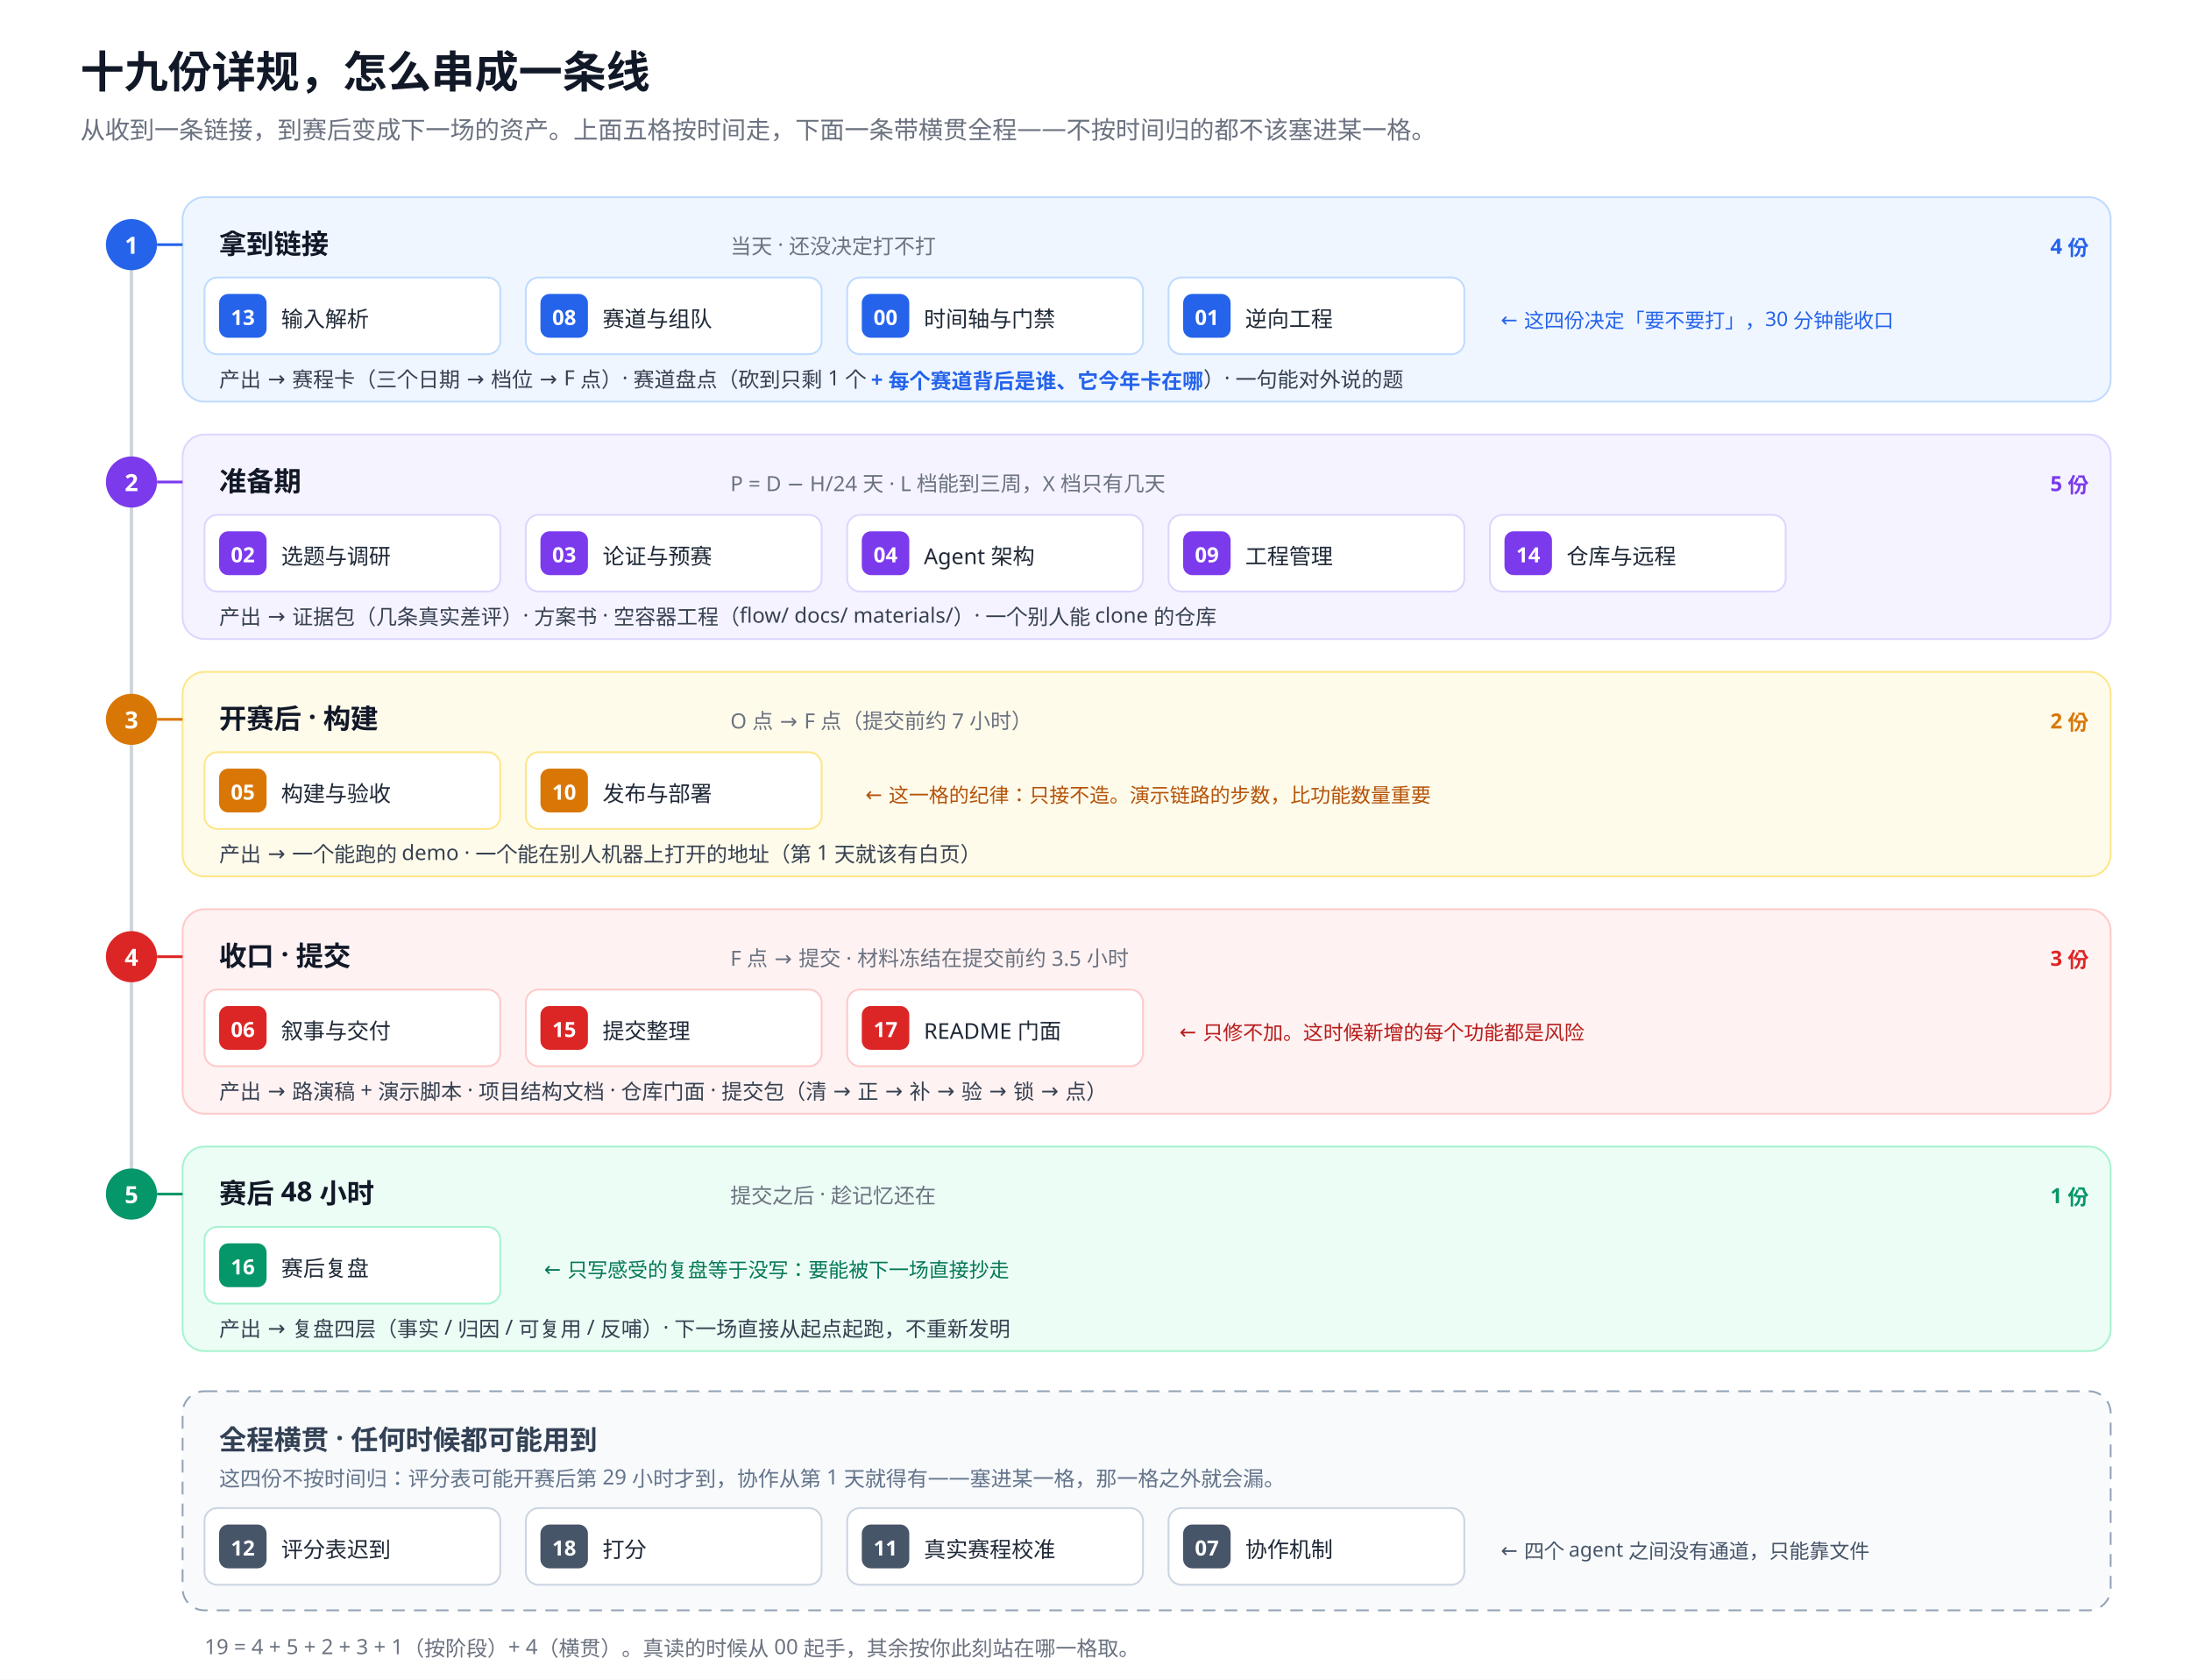
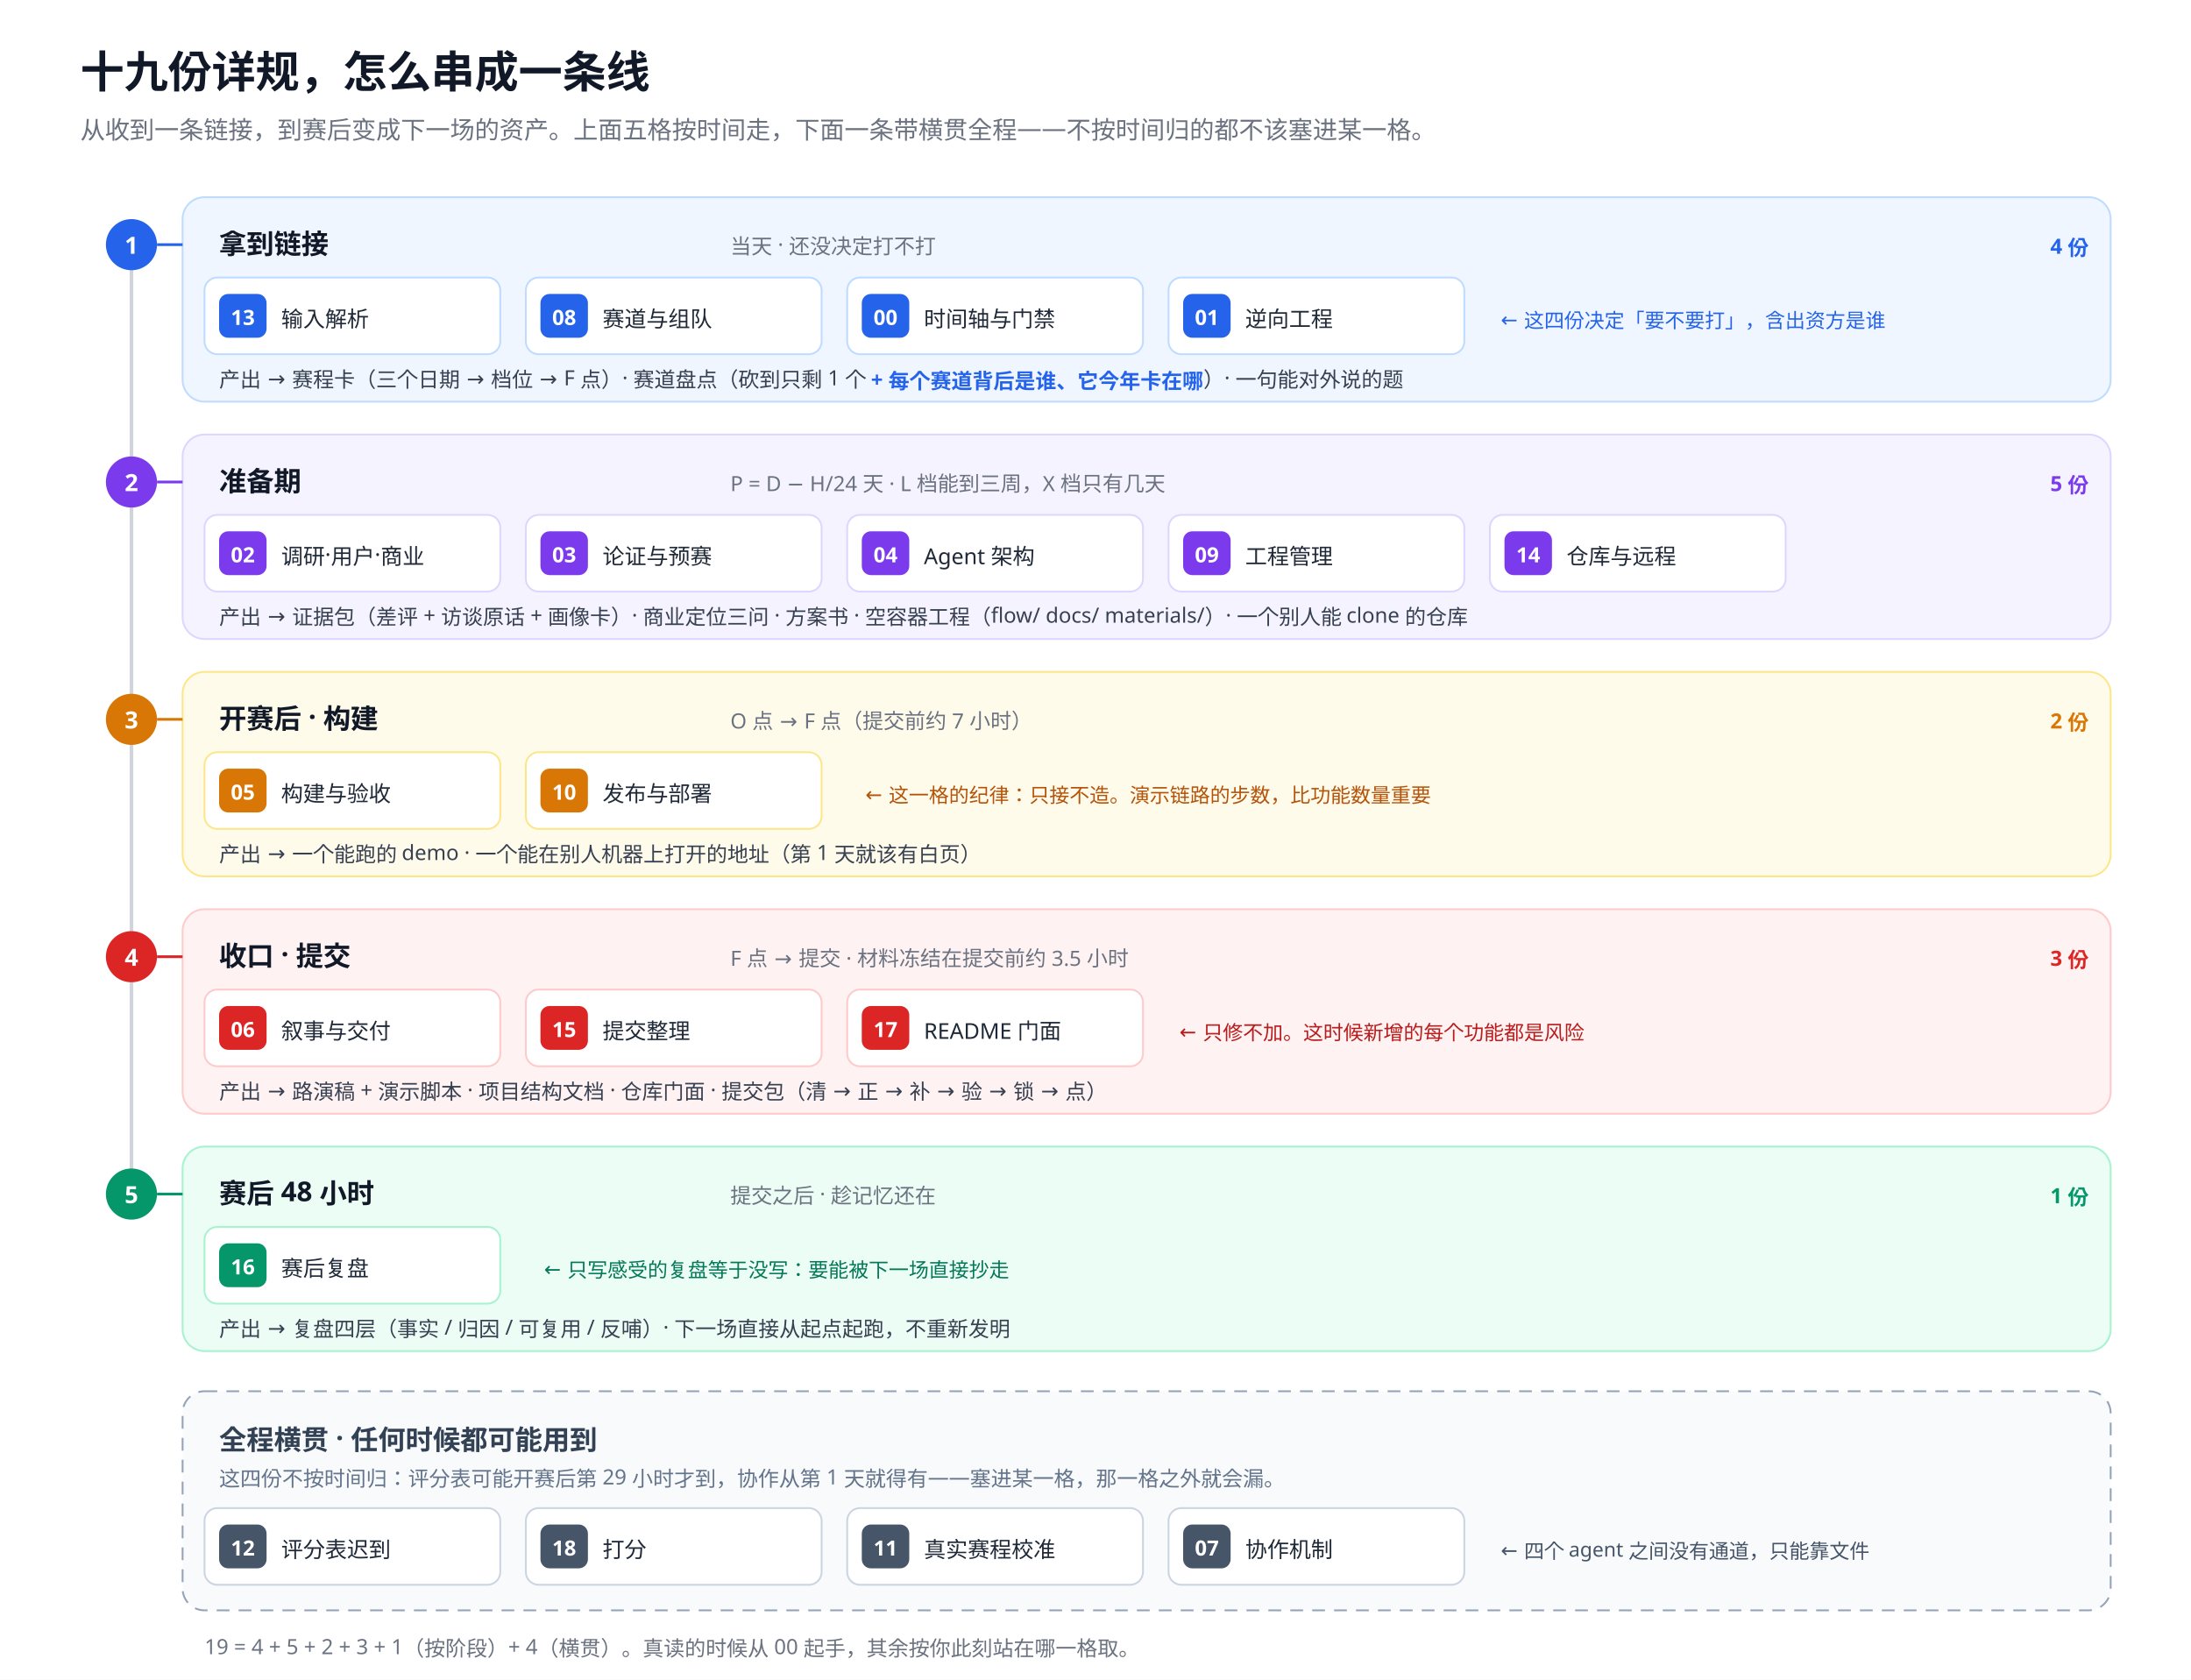
<svg xmlns="http://www.w3.org/2000/svg" viewBox="0 0 1200 920" width="1200" height="920" role="img" aria-label="十九份详规的串联图：五个阶段加一条横贯全程的带">
  <rect width="1200" height="920" fill="#ffffff" />
  <text x="44" y="48" font-family="sans-serif" font-size="24" font-weight="700" fill="#111827">十九份详规，怎么串成一条线</text>
  <text x="44" y="76" font-family="sans-serif" font-size="13.5" fill="#6b7280">从收到一条链接，到赛后变成下一场的资产。上面五格按时间走，下面一条带横贯全程——不按时间归的都不该塞进某一格。</text>
  <line x1="72" y1="142" x2="72" y2="654" stroke="#d1d5db" stroke-width="2" />
  <g font-family="sans-serif">
    <rect x="100" y="108" width="1056" height="112" rx="12" fill="#eff6ff" stroke="#bfdbfe" />
    <line x1="86" y1="134" x2="100" y2="134" stroke="#2563eb" stroke-width="1.5" />
    <circle cx="72" cy="134" r="14" fill="#2563eb" />
    <text x="72" y="139" font-size="13" font-weight="700" fill="#ffffff" text-anchor="middle">1</text>
    <text x="120" y="139" font-size="15" font-weight="700" fill="#111827">拿到链接</text>
    <text x="400" y="139" font-size="11.5" fill="#6b7280">当天 · 还没决定打不打</text>
    <text x="1144" y="139" font-size="11.5" font-weight="700" fill="#2563eb" text-anchor="end">4 份</text>
    <rect x="112" y="152" width="162" height="42" rx="7" fill="#ffffff" stroke="#bfdbfe" />
    <rect x="120" y="161" width="26" height="24" rx="5" fill="#2563eb" />
    <text x="133" y="178" font-size="11.5" font-weight="700" fill="#ffffff" text-anchor="middle">13</text>
    <text x="154" y="179" font-size="12" fill="#1f2937">输入解析</text>
    <rect x="288" y="152" width="162" height="42" rx="7" fill="#ffffff" stroke="#bfdbfe" />
    <rect x="296" y="161" width="26" height="24" rx="5" fill="#2563eb" />
    <text x="309" y="178" font-size="11.5" font-weight="700" fill="#ffffff" text-anchor="middle">08</text>
    <text x="330" y="179" font-size="12" fill="#1f2937">赛道与组队</text>
    <rect x="464" y="152" width="162" height="42" rx="7" fill="#ffffff" stroke="#bfdbfe" />
    <rect x="472" y="161" width="26" height="24" rx="5" fill="#2563eb" />
    <text x="485" y="178" font-size="11.5" font-weight="700" fill="#ffffff" text-anchor="middle">00</text>
    <text x="506" y="179" font-size="12" fill="#1f2937">时间轴与门禁</text>
    <rect x="640" y="152" width="162" height="42" rx="7" fill="#ffffff" stroke="#bfdbfe" />
    <rect x="648" y="161" width="26" height="24" rx="5" fill="#2563eb" />
    <text x="661" y="178" font-size="11.5" font-weight="700" fill="#ffffff" text-anchor="middle">01</text>
    <text x="682" y="179" font-size="12" fill="#1f2937">逆向工程</text>
-     <text x="822" y="179" font-size="11" fill="#2563eb">← 这四份决定「要不要打」，30 分钟能收口</text>
+     <text x="822" y="179" font-size="11" fill="#2563eb">← 这四份决定「要不要打」，含出资方是谁</text>
    <text x="120" y="212" font-size="11.5" fill="#374151">产出 → 赛程卡（三个日期 → 档位 → F 点）· 赛道盘点（砍到只剩 1 个 <tspan fill="#2563eb" font-weight="700">+ 每个赛道背后是谁、它今年卡在哪</tspan>）· 一句能对外说的题</text>
  </g>
  <g font-family="sans-serif">
    <rect x="100" y="238" width="1056" height="112" rx="12" fill="#f5f3ff" stroke="#ddd6fe" />
    <line x1="86" y1="264" x2="100" y2="264" stroke="#7c3aed" stroke-width="1.5" />
    <circle cx="72" cy="264" r="14" fill="#7c3aed" />
    <text x="72" y="269" font-size="13" font-weight="700" fill="#ffffff" text-anchor="middle">2</text>
    <text x="120" y="269" font-size="15" font-weight="700" fill="#111827">准备期</text>
    <text x="400" y="269" font-size="11.5" fill="#6b7280">P = D − H/24 天 · L 档能到三周，X 档只有几天</text>
    <text x="1144" y="269" font-size="11.5" font-weight="700" fill="#7c3aed" text-anchor="end">5 份</text>
    <rect x="112" y="282" width="162" height="42" rx="7" fill="#ffffff" stroke="#ddd6fe" />
    <rect x="120" y="291" width="26" height="24" rx="5" fill="#7c3aed" />
    <text x="133" y="308" font-size="11.5" font-weight="700" fill="#ffffff" text-anchor="middle">02</text>
-     <text x="154" y="309" font-size="12" fill="#1f2937">选题与调研</text>
+     <text x="154" y="309" font-size="12" fill="#1f2937">调研·用户·商业</text>
    <rect x="288" y="282" width="162" height="42" rx="7" fill="#ffffff" stroke="#ddd6fe" />
    <rect x="296" y="291" width="26" height="24" rx="5" fill="#7c3aed" />
    <text x="309" y="308" font-size="11.5" font-weight="700" fill="#ffffff" text-anchor="middle">03</text>
    <text x="330" y="309" font-size="12" fill="#1f2937">论证与预赛</text>
    <rect x="464" y="282" width="162" height="42" rx="7" fill="#ffffff" stroke="#ddd6fe" />
    <rect x="472" y="291" width="26" height="24" rx="5" fill="#7c3aed" />
    <text x="485" y="308" font-size="11.5" font-weight="700" fill="#ffffff" text-anchor="middle">04</text>
    <text x="506" y="309" font-size="12" fill="#1f2937">Agent 架构</text>
    <rect x="640" y="282" width="162" height="42" rx="7" fill="#ffffff" stroke="#ddd6fe" />
    <rect x="648" y="291" width="26" height="24" rx="5" fill="#7c3aed" />
    <text x="661" y="308" font-size="11.5" font-weight="700" fill="#ffffff" text-anchor="middle">09</text>
    <text x="682" y="309" font-size="12" fill="#1f2937">工程管理</text>
    <rect x="816" y="282" width="162" height="42" rx="7" fill="#ffffff" stroke="#ddd6fe" />
    <rect x="824" y="291" width="26" height="24" rx="5" fill="#7c3aed" />
    <text x="837" y="308" font-size="11.5" font-weight="700" fill="#ffffff" text-anchor="middle">14</text>
    <text x="858" y="309" font-size="12" fill="#1f2937">仓库与远程</text>
-     <text x="120" y="342" font-size="11.5" fill="#374151">产出 → 证据包（几条真实差评）· 方案书 · 空容器工程（flow/ docs/ materials/）· 一个别人能 clone 的仓库</text>
+     <text x="120" y="342" font-size="11.5" fill="#374151">产出 → 证据包（差评 + 访谈原话 + 画像卡）· 商业定位三问 · 方案书 · 空容器工程（flow/ docs/ materials/）· 一个别人能 clone 的仓库</text>
  </g>
  <g font-family="sans-serif">
    <rect x="100" y="368" width="1056" height="112" rx="12" fill="#fffbeb" stroke="#fde68a" />
    <line x1="86" y1="394" x2="100" y2="394" stroke="#d97706" stroke-width="1.5" />
    <circle cx="72" cy="394" r="14" fill="#d97706" />
    <text x="72" y="399" font-size="13" font-weight="700" fill="#ffffff" text-anchor="middle">3</text>
    <text x="120" y="399" font-size="15" font-weight="700" fill="#111827">开赛后 · 构建</text>
    <text x="400" y="399" font-size="11.5" fill="#6b7280">O 点 → F 点（提交前约 7 小时）</text>
    <text x="1144" y="399" font-size="11.5" font-weight="700" fill="#d97706" text-anchor="end">2 份</text>
    <rect x="112" y="412" width="162" height="42" rx="7" fill="#ffffff" stroke="#fde68a" />
    <rect x="120" y="421" width="26" height="24" rx="5" fill="#d97706" />
    <text x="133" y="438" font-size="11.5" font-weight="700" fill="#ffffff" text-anchor="middle">05</text>
    <text x="154" y="439" font-size="12" fill="#1f2937">构建与验收</text>
    <rect x="288" y="412" width="162" height="42" rx="7" fill="#ffffff" stroke="#fde68a" />
    <rect x="296" y="421" width="26" height="24" rx="5" fill="#d97706" />
    <text x="309" y="438" font-size="11.5" font-weight="700" fill="#ffffff" text-anchor="middle">10</text>
    <text x="330" y="439" font-size="12" fill="#1f2937">发布与部署</text>
    <text x="474" y="439" font-size="11" fill="#b45309">← 这一格的纪律：只接不造。演示链路的步数，比功能数量重要</text>
    <text x="120" y="472" font-size="11.5" fill="#374151">产出 → 一个能跑的 demo · 一个能在别人机器上打开的地址（第 1 天就该有白页）</text>
  </g>
  <g font-family="sans-serif">
    <rect x="100" y="498" width="1056" height="112" rx="12" fill="#fef2f2" stroke="#fecaca" />
    <line x1="86" y1="524" x2="100" y2="524" stroke="#dc2626" stroke-width="1.5" />
    <circle cx="72" cy="524" r="14" fill="#dc2626" />
    <text x="72" y="529" font-size="13" font-weight="700" fill="#ffffff" text-anchor="middle">4</text>
    <text x="120" y="529" font-size="15" font-weight="700" fill="#111827">收口 · 提交</text>
    <text x="400" y="529" font-size="11.5" fill="#6b7280">F 点 → 提交 · 材料冻结在提交前约 3.5 小时</text>
    <text x="1144" y="529" font-size="11.5" font-weight="700" fill="#dc2626" text-anchor="end">3 份</text>
    <rect x="112" y="542" width="162" height="42" rx="7" fill="#ffffff" stroke="#fecaca" />
    <rect x="120" y="551" width="26" height="24" rx="5" fill="#dc2626" />
    <text x="133" y="568" font-size="11.5" font-weight="700" fill="#ffffff" text-anchor="middle">06</text>
    <text x="154" y="569" font-size="12" fill="#1f2937">叙事与交付</text>
    <rect x="288" y="542" width="162" height="42" rx="7" fill="#ffffff" stroke="#fecaca" />
    <rect x="296" y="551" width="26" height="24" rx="5" fill="#dc2626" />
    <text x="309" y="568" font-size="11.5" font-weight="700" fill="#ffffff" text-anchor="middle">15</text>
    <text x="330" y="569" font-size="12" fill="#1f2937">提交整理</text>
    <rect x="464" y="542" width="162" height="42" rx="7" fill="#ffffff" stroke="#fecaca" />
    <rect x="472" y="551" width="26" height="24" rx="5" fill="#dc2626" />
    <text x="485" y="568" font-size="11.5" font-weight="700" fill="#ffffff" text-anchor="middle">17</text>
    <text x="506" y="569" font-size="12" fill="#1f2937">README 门面</text>
    <text x="646" y="569" font-size="11" fill="#b91c1c">← 只修不加。这时候新增的每个功能都是风险</text>
    <text x="120" y="602" font-size="11.5" fill="#374151">产出 → 路演稿 + 演示脚本 · 项目结构文档 · 仓库门面 · 提交包（清 → 正 → 补 → 验 → 锁 → 点）</text>
  </g>
  <g font-family="sans-serif">
    <rect x="100" y="628" width="1056" height="112" rx="12" fill="#ecfdf5" stroke="#a7f3d0" />
    <line x1="86" y1="654" x2="100" y2="654" stroke="#059669" stroke-width="1.5" />
    <circle cx="72" cy="654" r="14" fill="#059669" />
    <text x="72" y="659" font-size="13" font-weight="700" fill="#ffffff" text-anchor="middle">5</text>
    <text x="120" y="659" font-size="15" font-weight="700" fill="#111827">赛后 48 小时</text>
    <text x="400" y="659" font-size="11.5" fill="#6b7280">提交之后 · 趁记忆还在</text>
    <text x="1144" y="659" font-size="11.5" font-weight="700" fill="#059669" text-anchor="end">1 份</text>
    <rect x="112" y="672" width="162" height="42" rx="7" fill="#ffffff" stroke="#a7f3d0" />
    <rect x="120" y="681" width="26" height="24" rx="5" fill="#059669" />
    <text x="133" y="698" font-size="11.5" font-weight="700" fill="#ffffff" text-anchor="middle">16</text>
    <text x="154" y="699" font-size="12" fill="#1f2937">赛后复盘</text>
    <text x="298" y="699" font-size="11" fill="#047857">← 只写感受的复盘等于没写：要能被下一场直接抄走</text>
    <text x="120" y="732" font-size="11.5" fill="#374151">产出 → 复盘四层（事实 / 归因 / 可复用 / 反哺）· 下一场直接从起点起跑，不重新发明</text>
  </g>
  <g font-family="sans-serif">
    <rect x="100" y="762" width="1056" height="120" rx="12" fill="#f8fafc" stroke="#94a3b8" stroke-dasharray="7 5" />
    <text x="120" y="794" font-size="15" font-weight="700" fill="#334155">全程横贯 · 任何时候都可能用到</text>
    <text x="120" y="814" font-size="11.5" fill="#64748b">这四份不按时间归：评分表可能开赛后第 29 小时才到，协作从第 1 天就得有——塞进某一格，那一格之外就会漏。</text>
    <rect x="112" y="826" width="162" height="42" rx="7" fill="#ffffff" stroke="#cbd5e1" />
    <rect x="120" y="835" width="26" height="24" rx="5" fill="#475569" />
    <text x="133" y="852" font-size="11.5" font-weight="700" fill="#ffffff" text-anchor="middle">12</text>
    <text x="154" y="853" font-size="12" fill="#1f2937">评分表迟到</text>
    <rect x="288" y="826" width="162" height="42" rx="7" fill="#ffffff" stroke="#cbd5e1" />
    <rect x="296" y="835" width="26" height="24" rx="5" fill="#475569" />
    <text x="309" y="852" font-size="11.5" font-weight="700" fill="#ffffff" text-anchor="middle">18</text>
    <text x="330" y="853" font-size="12" fill="#1f2937">打分</text>
    <rect x="464" y="826" width="162" height="42" rx="7" fill="#ffffff" stroke="#cbd5e1" />
    <rect x="472" y="835" width="26" height="24" rx="5" fill="#475569" />
    <text x="485" y="852" font-size="11.5" font-weight="700" fill="#ffffff" text-anchor="middle">11</text>
    <text x="506" y="853" font-size="12" fill="#1f2937">真实赛程校准</text>
    <rect x="640" y="826" width="162" height="42" rx="7" fill="#ffffff" stroke="#cbd5e1" />
    <rect x="648" y="835" width="26" height="24" rx="5" fill="#475569" />
    <text x="661" y="852" font-size="11.5" font-weight="700" fill="#ffffff" text-anchor="middle">07</text>
    <text x="682" y="853" font-size="12" fill="#1f2937">协作机制</text>
    <text x="822" y="853" font-size="11" fill="#475569">← 四个 agent 之间没有通道，只能靠文件</text>
  </g>
  <text x="112" y="906" font-family="sans-serif" font-size="11.5" fill="#6b7280">19 = 4 + 5 + 2 + 3 + 1（按阶段）+ 4（横贯）。真读的时候从 00 起手，其余按你此刻站在哪一格取。</text>
</svg>
